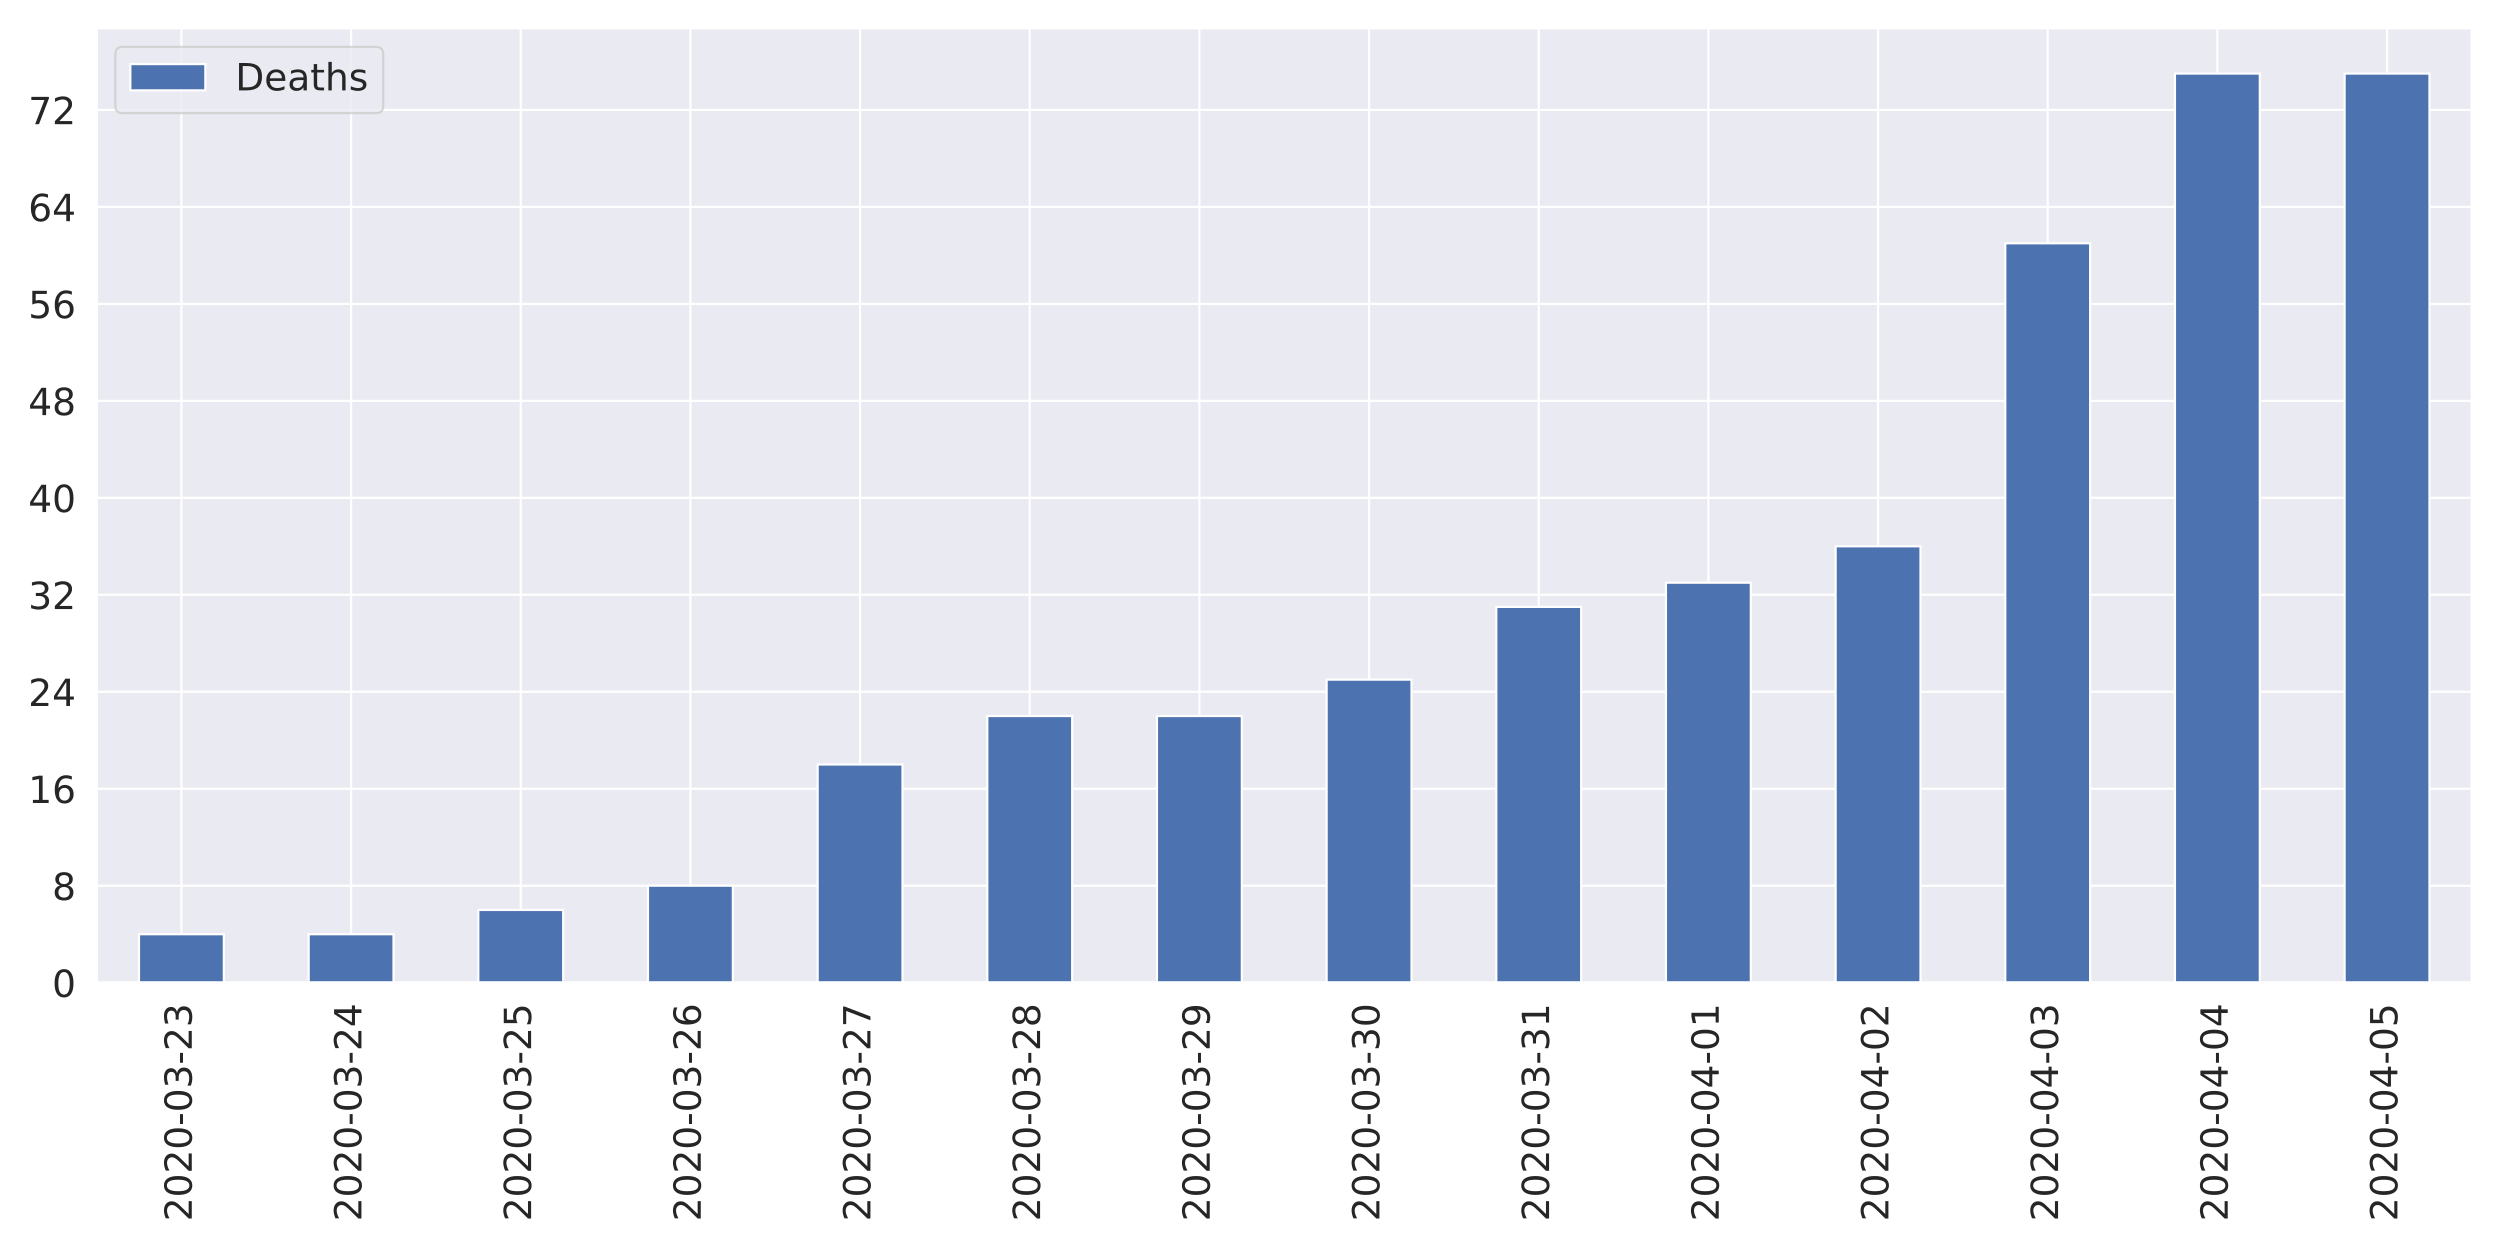
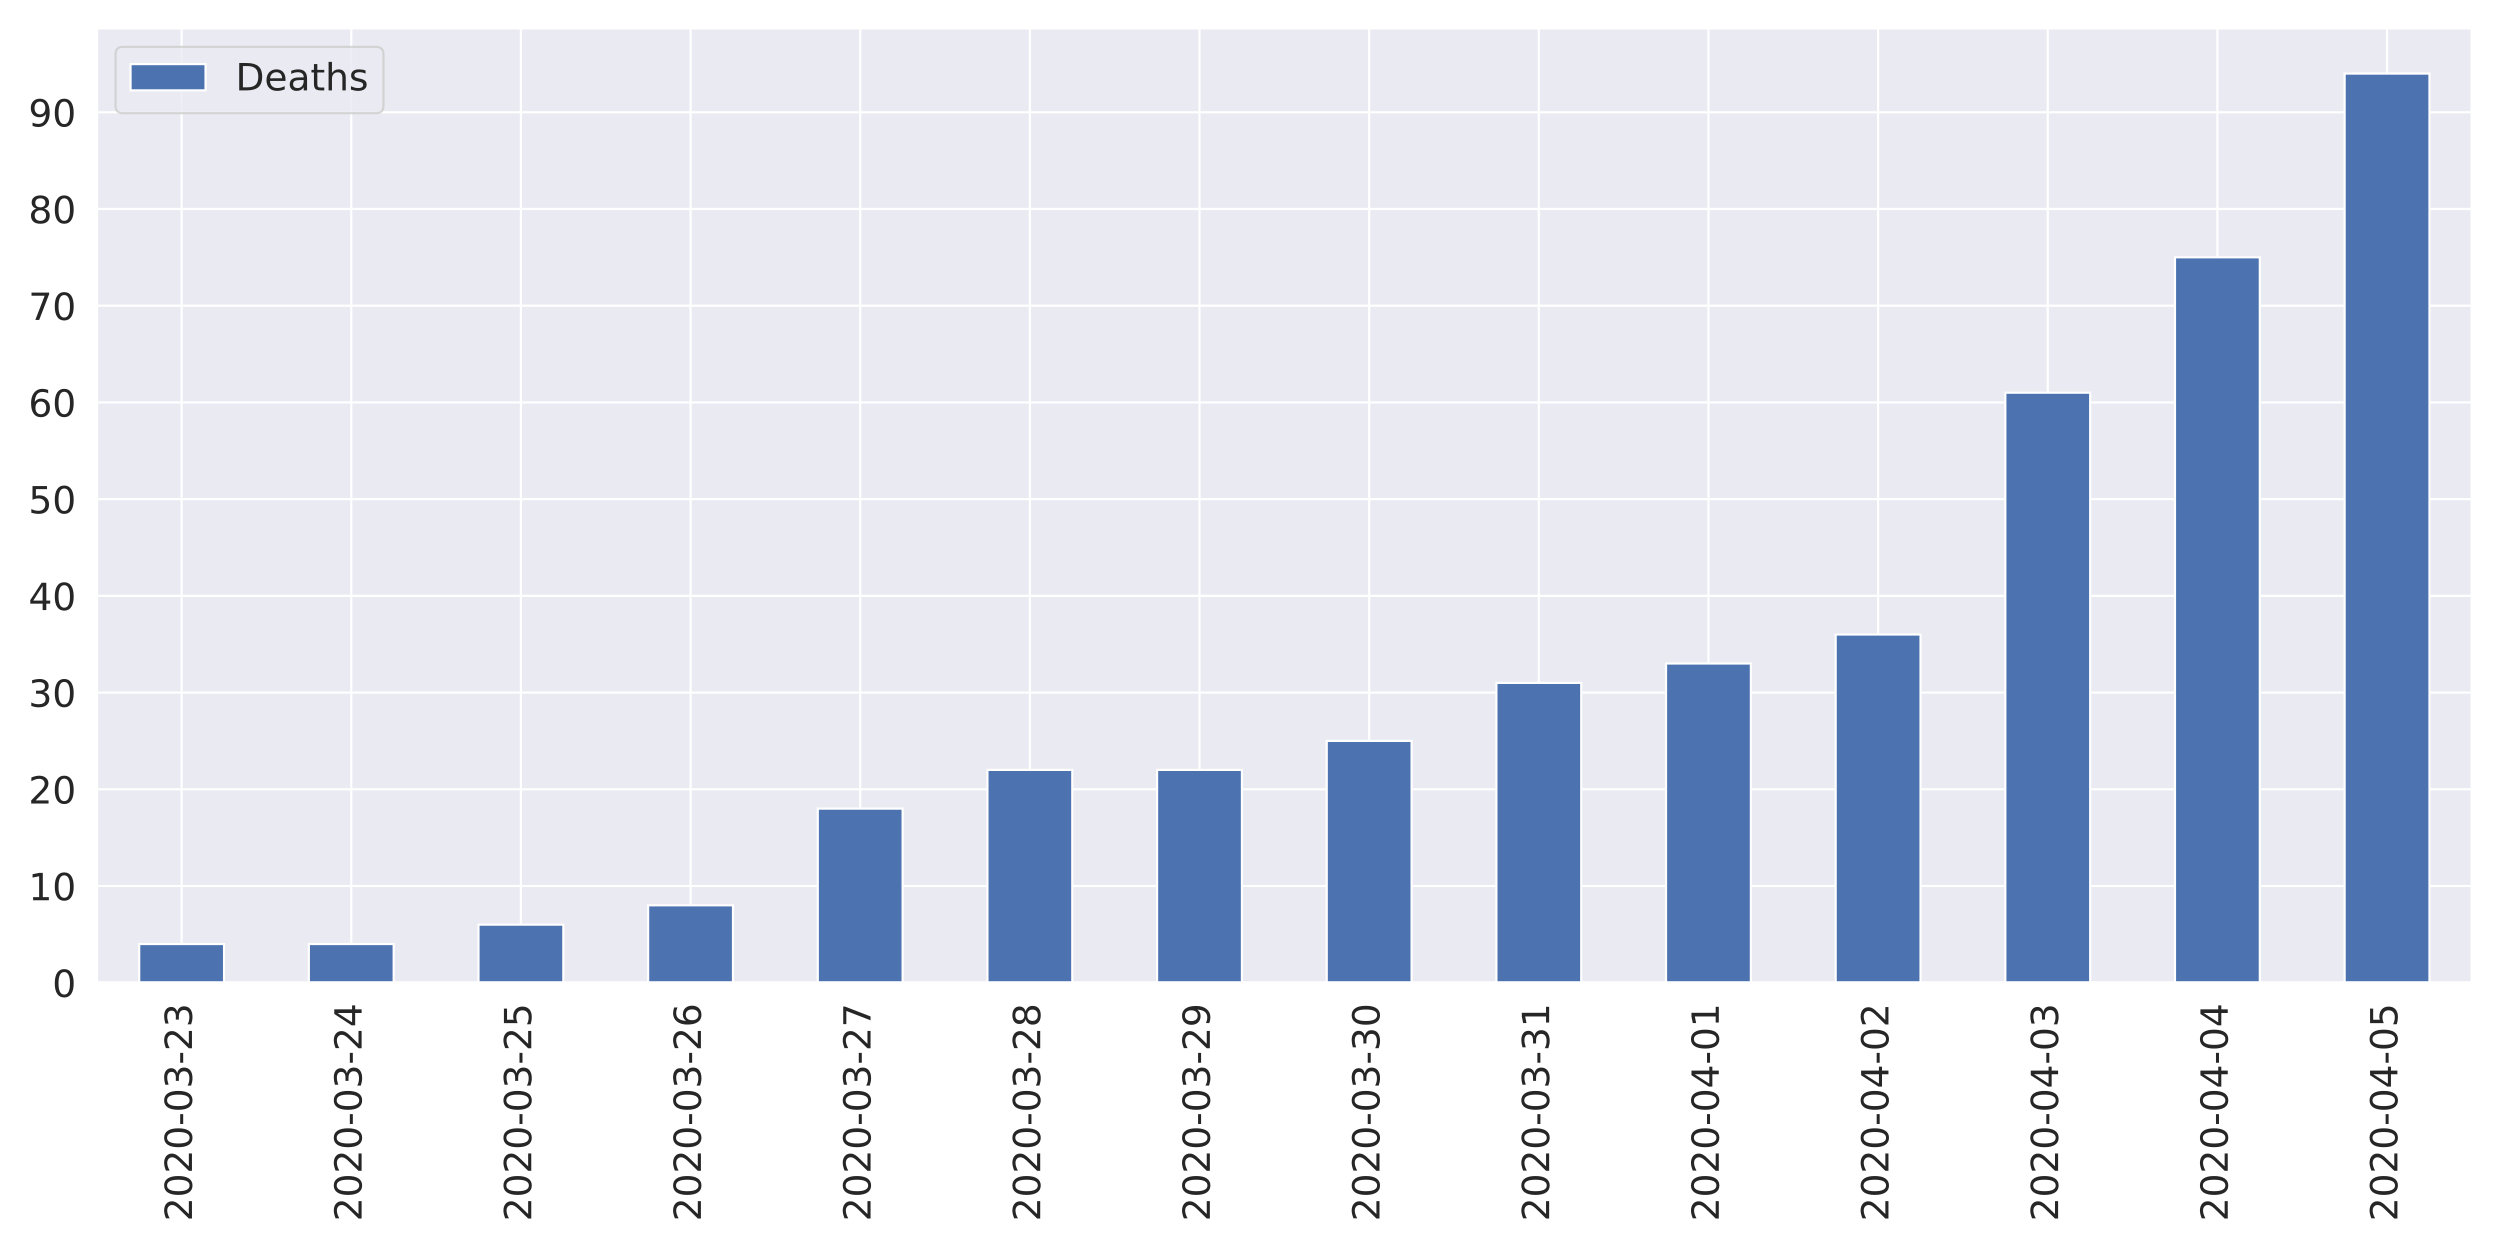
<svg xmlns="http://www.w3.org/2000/svg" xmlns:xlink="http://www.w3.org/1999/xlink" height="576pt" version="1.1" viewBox="0 0 1152 576" width="1152pt">
  <defs>
    <style type="text/css">
*{stroke-linecap:butt;stroke-linejoin:round;}
  </style>
  </defs>
  <g id="figure_1">
    <g id="patch_1">
      <path d="M 0 576  L 1152 576  L 1152 0  L 0 0  z " style="fill:#ffffff;" />
    </g>
    <g id="axes_1">
      <g id="patch_2">
-         <path d="M 44.51 452.83  L 1139.04 452.83  L 1139.04 12.96  L 44.51 12.96  z " style="fill:#eaeaf2;" />
+         <path d="M 44.6 452.83  L 1139.04 452.83  L 1139.04 12.96  L 44.6 12.96  z " style="fill:#eaeaf2;" />
      </g>
      <g id="matplotlib.axis_1">
        <g id="xtick_1">
          <g id="line2d_1">
-             <path clip-path="url(#p0f785cb7fe)" d="M 83.6 452.83  L 83.6 12.96  " style="fill:none;stroke:#ffffff;stroke-linecap:round;" />
+             <path clip-path="url(#pf73f8ee75b)" d="M 83.687 452.83  L 83.687 12.96  " style="fill:none;stroke:#ffffff;stroke-linecap:round;" />
          </g>
          <g id="text_1">
            <defs>
              <path d="M 19.188 8.297  L 53.609 8.297  L 53.609 0  L 7.328 0  L 7.328 8.297  Q 12.938 14.109 22.625 23.891  Q 32.328 33.688 34.812 36.531  Q 39.547 41.844 41.422 45.531  Q 43.312 49.219 43.312 52.781  Q 43.312 58.594 39.234 62.25  Q 35.156 65.922 28.609 65.922  Q 23.969 65.922 18.812 64.312  Q 13.672 62.703 7.812 59.422  L 7.812 69.391  Q 13.766 71.781 18.938 73  Q 24.125 74.219 28.422 74.219  Q 39.75 74.219 46.484 68.547  Q 53.219 62.891 53.219 53.422  Q 53.219 48.922 51.531 44.891  Q 49.859 40.875 45.406 35.406  Q 44.188 33.984 37.641 27.219  Q 31.109 20.453 19.188 8.297  z " id="DejaVuSans-50" />
              <path d="M 31.781 66.406  Q 24.172 66.406 20.328 58.906  Q 16.5 51.422 16.5 36.375  Q 16.5 21.391 20.328 13.891  Q 24.172 6.391 31.781 6.391  Q 39.453 6.391 43.281 13.891  Q 47.125 21.391 47.125 36.375  Q 47.125 51.422 43.281 58.906  Q 39.453 66.406 31.781 66.406  z M 31.781 74.219  Q 44.047 74.219 50.516 64.516  Q 56.984 54.828 56.984 36.375  Q 56.984 17.969 50.516 8.266  Q 44.047 -1.422 31.781 -1.422  Q 19.531 -1.422 13.062 8.266  Q 6.594 17.969 6.594 36.375  Q 6.594 54.828 13.062 64.516  Q 19.531 74.219 31.781 74.219  z " id="DejaVuSans-48" />
              <path d="M 4.891 31.391  L 31.203 31.391  L 31.203 23.391  L 4.891 23.391  z " id="DejaVuSans-45" />
              <path d="M 40.578 39.312  Q 47.656 37.797 51.625 33  Q 55.609 28.219 55.609 21.188  Q 55.609 10.406 48.188 4.484  Q 40.766 -1.422 27.094 -1.422  Q 22.516 -1.422 17.656 -0.516  Q 12.797 0.391 7.625 2.203  L 7.625 11.719  Q 11.719 9.328 16.594 8.109  Q 21.484 6.891 26.812 6.891  Q 36.078 6.891 40.938 10.547  Q 45.797 14.203 45.797 21.188  Q 45.797 27.641 41.281 31.266  Q 36.766 34.906 28.719 34.906  L 20.219 34.906  L 20.219 43.016  L 29.109 43.016  Q 36.375 43.016 40.234 45.922  Q 44.094 48.828 44.094 54.297  Q 44.094 59.906 40.109 62.906  Q 36.141 65.922 28.719 65.922  Q 24.656 65.922 20.016 65.031  Q 15.375 64.156 9.812 62.312  L 9.812 71.094  Q 15.438 72.656 20.344 73.438  Q 25.25 74.219 29.594 74.219  Q 40.828 74.219 47.359 69.109  Q 53.906 64.016 53.906 55.328  Q 53.906 49.266 50.438 45.094  Q 46.969 40.922 40.578 39.312  z " id="DejaVuSans-51" />
            </defs>
-             <g style="fill:#262626;" transform="translate(88.36856 562.7538)rotate(-90)scale(0.1728 -0.1728)">
+             <g style="fill:#262626;" transform="translate(88.45534 562.7538)rotate(-90)scale(0.1728 -0.1728)">
              <use xlink:href="#DejaVuSans-50" />
              <use x="63.623" xlink:href="#DejaVuSans-48" />
              <use x="127.246" xlink:href="#DejaVuSans-50" />
              <use x="190.869" xlink:href="#DejaVuSans-48" />
              <use x="254.492" xlink:href="#DejaVuSans-45" />
              <use x="290.576" xlink:href="#DejaVuSans-48" />
              <use x="354.199" xlink:href="#DejaVuSans-51" />
              <use x="417.822" xlink:href="#DejaVuSans-45" />
              <use x="453.906" xlink:href="#DejaVuSans-50" />
              <use x="517.529" xlink:href="#DejaVuSans-51" />
            </g>
          </g>
        </g>
        <g id="xtick_2">
          <g id="line2d_2">
-             <path clip-path="url(#p0f785cb7fe)" d="M 161.781 452.83  L 161.781 12.96  " style="fill:none;stroke:#ffffff;stroke-linecap:round;" />
+             <path clip-path="url(#pf73f8ee75b)" d="M 161.861 452.83  L 161.861 12.96  " style="fill:none;stroke:#ffffff;stroke-linecap:round;" />
          </g>
          <g id="text_2">
            <defs>
              <path d="M 37.797 64.312  L 12.891 25.391  L 37.797 25.391  z M 35.203 72.906  L 47.609 72.906  L 47.609 25.391  L 58.016 25.391  L 58.016 17.188  L 47.609 17.188  L 47.609 0  L 37.797 0  L 37.797 17.188  L 4.891 17.188  L 4.891 26.703  z " id="DejaVuSans-52" />
            </defs>
-             <g style="fill:#262626;" transform="translate(166.5493 562.7538)rotate(-90)scale(0.1728 -0.1728)">
+             <g style="fill:#262626;" transform="translate(166.6296 562.7538)rotate(-90)scale(0.1728 -0.1728)">
              <use xlink:href="#DejaVuSans-50" />
              <use x="63.623" xlink:href="#DejaVuSans-48" />
              <use x="127.246" xlink:href="#DejaVuSans-50" />
              <use x="190.869" xlink:href="#DejaVuSans-48" />
              <use x="254.492" xlink:href="#DejaVuSans-45" />
              <use x="290.576" xlink:href="#DejaVuSans-48" />
              <use x="354.199" xlink:href="#DejaVuSans-51" />
              <use x="417.822" xlink:href="#DejaVuSans-45" />
              <use x="453.906" xlink:href="#DejaVuSans-50" />
              <use x="517.529" xlink:href="#DejaVuSans-52" />
            </g>
          </g>
        </g>
        <g id="xtick_3">
          <g id="line2d_3">
-             <path clip-path="url(#p0f785cb7fe)" d="M 239.962 452.83  L 239.962 12.96  " style="fill:none;stroke:#ffffff;stroke-linecap:round;" />
+             <path clip-path="url(#pf73f8ee75b)" d="M 240.036 452.83  L 240.036 12.96  " style="fill:none;stroke:#ffffff;stroke-linecap:round;" />
          </g>
          <g id="text_3">
            <defs>
              <path d="M 10.797 72.906  L 49.516 72.906  L 49.516 64.594  L 19.828 64.594  L 19.828 46.734  Q 21.969 47.469 24.109 47.828  Q 26.266 48.188 28.422 48.188  Q 40.625 48.188 47.75 41.5  Q 54.891 34.812 54.891 23.391  Q 54.891 11.625 47.562 5.094  Q 40.234 -1.422 26.906 -1.422  Q 22.312 -1.422 17.547 -0.641  Q 12.797 0.141 7.719 1.703  L 7.719 11.625  Q 12.109 9.234 16.797 8.062  Q 21.484 6.891 26.703 6.891  Q 35.156 6.891 40.078 11.328  Q 45.016 15.766 45.016 23.391  Q 45.016 31 40.078 35.438  Q 35.156 39.891 26.703 39.891  Q 22.75 39.891 18.812 39.016  Q 14.891 38.141 10.797 36.281  z " id="DejaVuSans-53" />
            </defs>
-             <g style="fill:#262626;" transform="translate(244.73 562.7538)rotate(-90)scale(0.1728 -0.1728)">
+             <g style="fill:#262626;" transform="translate(244.8039 562.7538)rotate(-90)scale(0.1728 -0.1728)">
              <use xlink:href="#DejaVuSans-50" />
              <use x="63.623" xlink:href="#DejaVuSans-48" />
              <use x="127.246" xlink:href="#DejaVuSans-50" />
              <use x="190.869" xlink:href="#DejaVuSans-48" />
              <use x="254.492" xlink:href="#DejaVuSans-45" />
              <use x="290.576" xlink:href="#DejaVuSans-48" />
              <use x="354.199" xlink:href="#DejaVuSans-51" />
              <use x="417.822" xlink:href="#DejaVuSans-45" />
              <use x="453.906" xlink:href="#DejaVuSans-50" />
              <use x="517.529" xlink:href="#DejaVuSans-53" />
            </g>
          </g>
        </g>
        <g id="xtick_4">
          <g id="line2d_4">
-             <path clip-path="url(#p0f785cb7fe)" d="M 318.142 452.83  L 318.142 12.96  " style="fill:none;stroke:#ffffff;stroke-linecap:round;" />
+             <path clip-path="url(#pf73f8ee75b)" d="M 318.21 452.83  L 318.21 12.96  " style="fill:none;stroke:#ffffff;stroke-linecap:round;" />
          </g>
          <g id="text_4">
            <defs>
              <path d="M 33.016 40.375  Q 26.375 40.375 22.484 35.828  Q 18.609 31.297 18.609 23.391  Q 18.609 15.531 22.484 10.953  Q 26.375 6.391 33.016 6.391  Q 39.656 6.391 43.531 10.953  Q 47.406 15.531 47.406 23.391  Q 47.406 31.297 43.531 35.828  Q 39.656 40.375 33.016 40.375  z M 52.594 71.297  L 52.594 62.312  Q 48.875 64.062 45.094 64.984  Q 41.312 65.922 37.594 65.922  Q 27.828 65.922 22.672 59.328  Q 17.531 52.734 16.797 39.406  Q 19.672 43.656 24.016 45.922  Q 28.375 48.188 33.594 48.188  Q 44.578 48.188 50.953 41.516  Q 57.328 34.859 57.328 23.391  Q 57.328 12.156 50.688 5.359  Q 44.047 -1.422 33.016 -1.422  Q 20.359 -1.422 13.672 8.266  Q 6.984 17.969 6.984 36.375  Q 6.984 53.656 15.188 63.938  Q 23.391 74.219 37.203 74.219  Q 40.922 74.219 44.703 73.484  Q 48.484 72.75 52.594 71.297  z " id="DejaVuSans-54" />
            </defs>
-             <g style="fill:#262626;" transform="translate(322.9107 562.7538)rotate(-90)scale(0.1728 -0.1728)">
+             <g style="fill:#262626;" transform="translate(322.9782 562.7538)rotate(-90)scale(0.1728 -0.1728)">
              <use xlink:href="#DejaVuSans-50" />
              <use x="63.623" xlink:href="#DejaVuSans-48" />
              <use x="127.246" xlink:href="#DejaVuSans-50" />
              <use x="190.869" xlink:href="#DejaVuSans-48" />
              <use x="254.492" xlink:href="#DejaVuSans-45" />
              <use x="290.576" xlink:href="#DejaVuSans-48" />
              <use x="354.199" xlink:href="#DejaVuSans-51" />
              <use x="417.822" xlink:href="#DejaVuSans-45" />
              <use x="453.906" xlink:href="#DejaVuSans-50" />
              <use x="517.529" xlink:href="#DejaVuSans-54" />
            </g>
          </g>
        </g>
        <g id="xtick_5">
          <g id="line2d_5">
-             <path clip-path="url(#p0f785cb7fe)" d="M 396.323 452.83  L 396.323 12.96  " style="fill:none;stroke:#ffffff;stroke-linecap:round;" />
+             <path clip-path="url(#pf73f8ee75b)" d="M 396.384 452.83  L 396.384 12.96  " style="fill:none;stroke:#ffffff;stroke-linecap:round;" />
          </g>
          <g id="text_5">
            <defs>
              <path d="M 8.203 72.906  L 55.078 72.906  L 55.078 68.703  L 28.609 0  L 18.312 0  L 43.219 64.594  L 8.203 64.594  z " id="DejaVuSans-55" />
            </defs>
-             <g style="fill:#262626;" transform="translate(401.0914 562.7538)rotate(-90)scale(0.1728 -0.1728)">
+             <g style="fill:#262626;" transform="translate(401.1525 562.7538)rotate(-90)scale(0.1728 -0.1728)">
              <use xlink:href="#DejaVuSans-50" />
              <use x="63.623" xlink:href="#DejaVuSans-48" />
              <use x="127.246" xlink:href="#DejaVuSans-50" />
              <use x="190.869" xlink:href="#DejaVuSans-48" />
              <use x="254.492" xlink:href="#DejaVuSans-45" />
              <use x="290.576" xlink:href="#DejaVuSans-48" />
              <use x="354.199" xlink:href="#DejaVuSans-51" />
              <use x="417.822" xlink:href="#DejaVuSans-45" />
              <use x="453.906" xlink:href="#DejaVuSans-50" />
              <use x="517.529" xlink:href="#DejaVuSans-55" />
            </g>
          </g>
        </g>
        <g id="xtick_6">
          <g id="line2d_6">
-             <path clip-path="url(#p0f785cb7fe)" d="M 474.504 452.83  L 474.504 12.96  " style="fill:none;stroke:#ffffff;stroke-linecap:round;" />
+             <path clip-path="url(#pf73f8ee75b)" d="M 474.559 452.83  L 474.559 12.96  " style="fill:none;stroke:#ffffff;stroke-linecap:round;" />
          </g>
          <g id="text_6">
            <defs>
              <path d="M 31.781 34.625  Q 24.75 34.625 20.719 30.859  Q 16.703 27.094 16.703 20.516  Q 16.703 13.922 20.719 10.156  Q 24.75 6.391 31.781 6.391  Q 38.812 6.391 42.859 10.172  Q 46.922 13.969 46.922 20.516  Q 46.922 27.094 42.891 30.859  Q 38.875 34.625 31.781 34.625  z M 21.922 38.812  Q 15.578 40.375 12.031 44.719  Q 8.5 49.078 8.5 55.328  Q 8.5 64.062 14.719 69.141  Q 20.953 74.219 31.781 74.219  Q 42.672 74.219 48.875 69.141  Q 55.078 64.062 55.078 55.328  Q 55.078 49.078 51.531 44.719  Q 48 40.375 41.703 38.812  Q 48.828 37.156 52.797 32.312  Q 56.781 27.484 56.781 20.516  Q 56.781 9.906 50.312 4.234  Q 43.844 -1.422 31.781 -1.422  Q 19.734 -1.422 13.25 4.234  Q 6.781 9.906 6.781 20.516  Q 6.781 27.484 10.781 32.312  Q 14.797 37.156 21.922 38.812  z M 18.312 54.391  Q 18.312 48.734 21.844 45.562  Q 25.391 42.391 31.781 42.391  Q 38.141 42.391 41.719 45.562  Q 45.312 48.734 45.312 54.391  Q 45.312 60.062 41.719 63.234  Q 38.141 66.406 31.781 66.406  Q 25.391 66.406 21.844 63.234  Q 18.312 60.062 18.312 54.391  z " id="DejaVuSans-56" />
            </defs>
-             <g style="fill:#262626;" transform="translate(479.2721 562.7538)rotate(-90)scale(0.1728 -0.1728)">
+             <g style="fill:#262626;" transform="translate(479.3268 562.7538)rotate(-90)scale(0.1728 -0.1728)">
              <use xlink:href="#DejaVuSans-50" />
              <use x="63.623" xlink:href="#DejaVuSans-48" />
              <use x="127.246" xlink:href="#DejaVuSans-50" />
              <use x="190.869" xlink:href="#DejaVuSans-48" />
              <use x="254.492" xlink:href="#DejaVuSans-45" />
              <use x="290.576" xlink:href="#DejaVuSans-48" />
              <use x="354.199" xlink:href="#DejaVuSans-51" />
              <use x="417.822" xlink:href="#DejaVuSans-45" />
              <use x="453.906" xlink:href="#DejaVuSans-50" />
              <use x="517.529" xlink:href="#DejaVuSans-56" />
            </g>
          </g>
        </g>
        <g id="xtick_7">
          <g id="line2d_7">
-             <path clip-path="url(#p0f785cb7fe)" d="M 552.685 452.83  L 552.685 12.96  " style="fill:none;stroke:#ffffff;stroke-linecap:round;" />
+             <path clip-path="url(#pf73f8ee75b)" d="M 552.733 452.83  L 552.733 12.96  " style="fill:none;stroke:#ffffff;stroke-linecap:round;" />
          </g>
          <g id="text_7">
            <defs>
              <path d="M 10.984 1.516  L 10.984 10.5  Q 14.703 8.734 18.5 7.812  Q 22.312 6.891 25.984 6.891  Q 35.75 6.891 40.891 13.453  Q 46.047 20.016 46.781 33.406  Q 43.953 29.203 39.594 26.953  Q 35.25 24.703 29.984 24.703  Q 19.047 24.703 12.672 31.312  Q 6.297 37.938 6.297 49.422  Q 6.297 60.641 12.938 67.422  Q 19.578 74.219 30.609 74.219  Q 43.266 74.219 49.922 64.516  Q 56.594 54.828 56.594 36.375  Q 56.594 19.141 48.406 8.859  Q 40.234 -1.422 26.422 -1.422  Q 22.703 -1.422 18.891 -0.688  Q 15.094 0.047 10.984 1.516  z M 30.609 32.422  Q 37.25 32.422 41.125 36.953  Q 45.016 41.5 45.016 49.422  Q 45.016 57.281 41.125 61.844  Q 37.25 66.406 30.609 66.406  Q 23.969 66.406 20.094 61.844  Q 16.219 57.281 16.219 49.422  Q 16.219 41.5 20.094 36.953  Q 23.969 32.422 30.609 32.422  z " id="DejaVuSans-57" />
            </defs>
-             <g style="fill:#262626;" transform="translate(557.4528 562.7538)rotate(-90)scale(0.1728 -0.1728)">
+             <g style="fill:#262626;" transform="translate(557.5011 562.7538)rotate(-90)scale(0.1728 -0.1728)">
              <use xlink:href="#DejaVuSans-50" />
              <use x="63.623" xlink:href="#DejaVuSans-48" />
              <use x="127.246" xlink:href="#DejaVuSans-50" />
              <use x="190.869" xlink:href="#DejaVuSans-48" />
              <use x="254.492" xlink:href="#DejaVuSans-45" />
              <use x="290.576" xlink:href="#DejaVuSans-48" />
              <use x="354.199" xlink:href="#DejaVuSans-51" />
              <use x="417.822" xlink:href="#DejaVuSans-45" />
              <use x="453.906" xlink:href="#DejaVuSans-50" />
              <use x="517.529" xlink:href="#DejaVuSans-57" />
            </g>
          </g>
        </g>
        <g id="xtick_8">
          <g id="line2d_8">
-             <path clip-path="url(#p0f785cb7fe)" d="M 630.865 452.83  L 630.865 12.96  " style="fill:none;stroke:#ffffff;stroke-linecap:round;" />
+             <path clip-path="url(#pf73f8ee75b)" d="M 630.907 452.83  L 630.907 12.96  " style="fill:none;stroke:#ffffff;stroke-linecap:round;" />
          </g>
          <g id="text_8">
-             <g style="fill:#262626;" transform="translate(635.6336 562.7538)rotate(-90)scale(0.1728 -0.1728)">
+             <g style="fill:#262626;" transform="translate(635.6753 562.7538)rotate(-90)scale(0.1728 -0.1728)">
              <use xlink:href="#DejaVuSans-50" />
              <use x="63.623" xlink:href="#DejaVuSans-48" />
              <use x="127.246" xlink:href="#DejaVuSans-50" />
              <use x="190.869" xlink:href="#DejaVuSans-48" />
              <use x="254.492" xlink:href="#DejaVuSans-45" />
              <use x="290.576" xlink:href="#DejaVuSans-48" />
              <use x="354.199" xlink:href="#DejaVuSans-51" />
              <use x="417.822" xlink:href="#DejaVuSans-45" />
              <use x="453.906" xlink:href="#DejaVuSans-51" />
              <use x="517.529" xlink:href="#DejaVuSans-48" />
            </g>
          </g>
        </g>
        <g id="xtick_9">
          <g id="line2d_9">
-             <path clip-path="url(#p0f785cb7fe)" d="M 709.046 452.83  L 709.046 12.96  " style="fill:none;stroke:#ffffff;stroke-linecap:round;" />
+             <path clip-path="url(#pf73f8ee75b)" d="M 709.081 452.83  L 709.081 12.96  " style="fill:none;stroke:#ffffff;stroke-linecap:round;" />
          </g>
          <g id="text_9">
            <defs>
              <path d="M 12.406 8.297  L 28.516 8.297  L 28.516 63.922  L 10.984 60.406  L 10.984 69.391  L 28.422 72.906  L 38.281 72.906  L 38.281 8.297  L 54.391 8.297  L 54.391 0  L 12.406 0  z " id="DejaVuSans-49" />
            </defs>
-             <g style="fill:#262626;" transform="translate(713.8143 562.7538)rotate(-90)scale(0.1728 -0.1728)">
+             <g style="fill:#262626;" transform="translate(713.8496 562.7538)rotate(-90)scale(0.1728 -0.1728)">
              <use xlink:href="#DejaVuSans-50" />
              <use x="63.623" xlink:href="#DejaVuSans-48" />
              <use x="127.246" xlink:href="#DejaVuSans-50" />
              <use x="190.869" xlink:href="#DejaVuSans-48" />
              <use x="254.492" xlink:href="#DejaVuSans-45" />
              <use x="290.576" xlink:href="#DejaVuSans-48" />
              <use x="354.199" xlink:href="#DejaVuSans-51" />
              <use x="417.822" xlink:href="#DejaVuSans-45" />
              <use x="453.906" xlink:href="#DejaVuSans-51" />
              <use x="517.529" xlink:href="#DejaVuSans-49" />
            </g>
          </g>
        </g>
        <g id="xtick_10">
          <g id="line2d_10">
-             <path clip-path="url(#p0f785cb7fe)" d="M 787.227 452.83  L 787.227 12.96  " style="fill:none;stroke:#ffffff;stroke-linecap:round;" />
+             <path clip-path="url(#pf73f8ee75b)" d="M 787.256 452.83  L 787.256 12.96  " style="fill:none;stroke:#ffffff;stroke-linecap:round;" />
          </g>
          <g id="text_10">
-             <g style="fill:#262626;" transform="translate(791.995 562.7538)rotate(-90)scale(0.1728 -0.1728)">
+             <g style="fill:#262626;" transform="translate(792.0239 562.7538)rotate(-90)scale(0.1728 -0.1728)">
              <use xlink:href="#DejaVuSans-50" />
              <use x="63.623" xlink:href="#DejaVuSans-48" />
              <use x="127.246" xlink:href="#DejaVuSans-50" />
              <use x="190.869" xlink:href="#DejaVuSans-48" />
              <use x="254.492" xlink:href="#DejaVuSans-45" />
              <use x="290.576" xlink:href="#DejaVuSans-48" />
              <use x="354.199" xlink:href="#DejaVuSans-52" />
              <use x="417.822" xlink:href="#DejaVuSans-45" />
              <use x="453.906" xlink:href="#DejaVuSans-48" />
              <use x="517.529" xlink:href="#DejaVuSans-49" />
            </g>
          </g>
        </g>
        <g id="xtick_11">
          <g id="line2d_11">
-             <path clip-path="url(#p0f785cb7fe)" d="M 865.408 452.83  L 865.408 12.96  " style="fill:none;stroke:#ffffff;stroke-linecap:round;" />
+             <path clip-path="url(#pf73f8ee75b)" d="M 865.43 452.83  L 865.43 12.96  " style="fill:none;stroke:#ffffff;stroke-linecap:round;" />
          </g>
          <g id="text_11">
-             <g style="fill:#262626;" transform="translate(870.1757 562.7538)rotate(-90)scale(0.1728 -0.1728)">
+             <g style="fill:#262626;" transform="translate(870.1982 562.7538)rotate(-90)scale(0.1728 -0.1728)">
              <use xlink:href="#DejaVuSans-50" />
              <use x="63.623" xlink:href="#DejaVuSans-48" />
              <use x="127.246" xlink:href="#DejaVuSans-50" />
              <use x="190.869" xlink:href="#DejaVuSans-48" />
              <use x="254.492" xlink:href="#DejaVuSans-45" />
              <use x="290.576" xlink:href="#DejaVuSans-48" />
              <use x="354.199" xlink:href="#DejaVuSans-52" />
              <use x="417.822" xlink:href="#DejaVuSans-45" />
              <use x="453.906" xlink:href="#DejaVuSans-48" />
              <use x="517.529" xlink:href="#DejaVuSans-50" />
            </g>
          </g>
        </g>
        <g id="xtick_12">
          <g id="line2d_12">
-             <path clip-path="url(#p0f785cb7fe)" d="M 943.588 452.83  L 943.588 12.96  " style="fill:none;stroke:#ffffff;stroke-linecap:round;" />
+             <path clip-path="url(#pf73f8ee75b)" d="M 943.604 452.83  L 943.604 12.96  " style="fill:none;stroke:#ffffff;stroke-linecap:round;" />
          </g>
          <g id="text_12">
-             <g style="fill:#262626;" transform="translate(948.3564 562.7538)rotate(-90)scale(0.1728 -0.1728)">
+             <g style="fill:#262626;" transform="translate(948.3725 562.7538)rotate(-90)scale(0.1728 -0.1728)">
              <use xlink:href="#DejaVuSans-50" />
              <use x="63.623" xlink:href="#DejaVuSans-48" />
              <use x="127.246" xlink:href="#DejaVuSans-50" />
              <use x="190.869" xlink:href="#DejaVuSans-48" />
              <use x="254.492" xlink:href="#DejaVuSans-45" />
              <use x="290.576" xlink:href="#DejaVuSans-48" />
              <use x="354.199" xlink:href="#DejaVuSans-52" />
              <use x="417.822" xlink:href="#DejaVuSans-45" />
              <use x="453.906" xlink:href="#DejaVuSans-48" />
              <use x="517.529" xlink:href="#DejaVuSans-51" />
            </g>
          </g>
        </g>
        <g id="xtick_13">
          <g id="line2d_13">
-             <path clip-path="url(#p0f785cb7fe)" d="M 1021.769 452.83  L 1021.769 12.96  " style="fill:none;stroke:#ffffff;stroke-linecap:round;" />
+             <path clip-path="url(#pf73f8ee75b)" d="M 1021.779 452.83  L 1021.779 12.96  " style="fill:none;stroke:#ffffff;stroke-linecap:round;" />
          </g>
          <g id="text_13">
-             <g style="fill:#262626;" transform="translate(1026.537 562.7538)rotate(-90)scale(0.1728 -0.1728)">
+             <g style="fill:#262626;" transform="translate(1026.547 562.7538)rotate(-90)scale(0.1728 -0.1728)">
              <use xlink:href="#DejaVuSans-50" />
              <use x="63.623" xlink:href="#DejaVuSans-48" />
              <use x="127.246" xlink:href="#DejaVuSans-50" />
              <use x="190.869" xlink:href="#DejaVuSans-48" />
              <use x="254.492" xlink:href="#DejaVuSans-45" />
              <use x="290.576" xlink:href="#DejaVuSans-48" />
              <use x="354.199" xlink:href="#DejaVuSans-52" />
              <use x="417.822" xlink:href="#DejaVuSans-45" />
              <use x="453.906" xlink:href="#DejaVuSans-48" />
              <use x="517.529" xlink:href="#DejaVuSans-52" />
            </g>
          </g>
        </g>
        <g id="xtick_14">
          <g id="line2d_14">
-             <path clip-path="url(#p0f785cb7fe)" d="M 1099.95 452.83  L 1099.95 12.96  " style="fill:none;stroke:#ffffff;stroke-linecap:round;" />
+             <path clip-path="url(#pf73f8ee75b)" d="M 1099.953 452.83  L 1099.953 12.96  " style="fill:none;stroke:#ffffff;stroke-linecap:round;" />
          </g>
          <g id="text_14">
-             <g style="fill:#262626;" transform="translate(1104.718 562.7538)rotate(-90)scale(0.1728 -0.1728)">
+             <g style="fill:#262626;" transform="translate(1104.721 562.7538)rotate(-90)scale(0.1728 -0.1728)">
              <use xlink:href="#DejaVuSans-50" />
              <use x="63.623" xlink:href="#DejaVuSans-48" />
              <use x="127.246" xlink:href="#DejaVuSans-50" />
              <use x="190.869" xlink:href="#DejaVuSans-48" />
              <use x="254.492" xlink:href="#DejaVuSans-45" />
              <use x="290.576" xlink:href="#DejaVuSans-48" />
              <use x="354.199" xlink:href="#DejaVuSans-52" />
              <use x="417.822" xlink:href="#DejaVuSans-45" />
              <use x="453.906" xlink:href="#DejaVuSans-48" />
              <use x="517.529" xlink:href="#DejaVuSans-53" />
            </g>
          </g>
        </g>
      </g>
      <g id="matplotlib.axis_2">
        <g id="ytick_1">
          <g id="line2d_15">
-             <path clip-path="url(#p0f785cb7fe)" d="M 44.51 452.83  L 1139.04 452.83  " style="fill:none;stroke:#ffffff;stroke-linecap:round;" />
+             <path clip-path="url(#pf73f8ee75b)" d="M 44.6 452.83  L 1139.04 452.83  " style="fill:none;stroke:#ffffff;stroke-linecap:round;" />
          </g>
          <g id="text_15">
-             <g style="fill:#262626;" transform="translate(24.0156 459.3951)scale(0.1728 -0.1728)">
+             <g style="fill:#262626;" transform="translate(24.1056 459.3951)scale(0.1728 -0.1728)">
              <use xlink:href="#DejaVuSans-48" />
            </g>
          </g>
        </g>
        <g id="ytick_2">
          <g id="line2d_16">
-             <path clip-path="url(#p0f785cb7fe)" d="M 44.51 408.145  L 1139.04 408.145  " style="fill:none;stroke:#ffffff;stroke-linecap:round;" />
+             <path clip-path="url(#pf73f8ee75b)" d="M 44.6 408.264  L 1139.04 408.264  " style="fill:none;stroke:#ffffff;stroke-linecap:round;" />
          </g>
          <g id="text_16">
-             <g style="fill:#262626;" transform="translate(24.0156 414.7098)scale(0.1728 -0.1728)">
-               <use xlink:href="#DejaVuSans-56" />
+             <g style="fill:#262626;" transform="translate(13.1112 414.8287)scale(0.1728 -0.1728)">
+               <use xlink:href="#DejaVuSans-49" />
+               <use x="63.623" xlink:href="#DejaVuSans-48" />
            </g>
          </g>
        </g>
        <g id="ytick_3">
          <g id="line2d_17">
-             <path clip-path="url(#p0f785cb7fe)" d="M 44.51 363.46  L 1139.04 363.46  " style="fill:none;stroke:#ffffff;stroke-linecap:round;" />
+             <path clip-path="url(#pf73f8ee75b)" d="M 44.6 363.697  L 1139.04 363.697  " style="fill:none;stroke:#ffffff;stroke-linecap:round;" />
          </g>
          <g id="text_17">
-             <g style="fill:#262626;" transform="translate(13.0212 370.0246)scale(0.1728 -0.1728)">
-               <use xlink:href="#DejaVuSans-49" />
-               <use x="63.623" xlink:href="#DejaVuSans-54" />
+             <g style="fill:#262626;" transform="translate(13.1112 370.2623)scale(0.1728 -0.1728)">
+               <use xlink:href="#DejaVuSans-50" />
+               <use x="63.623" xlink:href="#DejaVuSans-48" />
            </g>
          </g>
        </g>
        <g id="ytick_4">
          <g id="line2d_18">
-             <path clip-path="url(#p0f785cb7fe)" d="M 44.51 318.774  L 1139.04 318.774  " style="fill:none;stroke:#ffffff;stroke-linecap:round;" />
+             <path clip-path="url(#pf73f8ee75b)" d="M 44.6 319.131  L 1139.04 319.131  " style="fill:none;stroke:#ffffff;stroke-linecap:round;" />
          </g>
          <g id="text_18">
-             <g style="fill:#262626;" transform="translate(13.0212 325.3394)scale(0.1728 -0.1728)">
-               <use xlink:href="#DejaVuSans-50" />
-               <use x="63.623" xlink:href="#DejaVuSans-52" />
+             <g style="fill:#262626;" transform="translate(13.1112 325.696)scale(0.1728 -0.1728)">
+               <use xlink:href="#DejaVuSans-51" />
+               <use x="63.623" xlink:href="#DejaVuSans-48" />
            </g>
          </g>
        </g>
        <g id="ytick_5">
          <g id="line2d_19">
-             <path clip-path="url(#p0f785cb7fe)" d="M 44.51 274.089  L 1139.04 274.089  " style="fill:none;stroke:#ffffff;stroke-linecap:round;" />
+             <path clip-path="url(#pf73f8ee75b)" d="M 44.6 274.565  L 1139.04 274.565  " style="fill:none;stroke:#ffffff;stroke-linecap:round;" />
          </g>
          <g id="text_19">
-             <g style="fill:#262626;" transform="translate(13.0212 280.6542)scale(0.1728 -0.1728)">
-               <use xlink:href="#DejaVuSans-51" />
-               <use x="63.623" xlink:href="#DejaVuSans-50" />
+             <g style="fill:#262626;" transform="translate(13.1112 281.1296)scale(0.1728 -0.1728)">
+               <use xlink:href="#DejaVuSans-52" />
+               <use x="63.623" xlink:href="#DejaVuSans-48" />
            </g>
          </g>
        </g>
        <g id="ytick_6">
          <g id="line2d_20">
-             <path clip-path="url(#p0f785cb7fe)" d="M 44.51 229.404  L 1139.04 229.404  " style="fill:none;stroke:#ffffff;stroke-linecap:round;" />
+             <path clip-path="url(#pf73f8ee75b)" d="M 44.6 229.998  L 1139.04 229.998  " style="fill:none;stroke:#ffffff;stroke-linecap:round;" />
          </g>
          <g id="text_20">
-             <g style="fill:#262626;" transform="translate(13.0212 235.969)scale(0.1728 -0.1728)">
-               <use xlink:href="#DejaVuSans-52" />
+             <g style="fill:#262626;" transform="translate(13.1112 236.5632)scale(0.1728 -0.1728)">
+               <use xlink:href="#DejaVuSans-53" />
              <use x="63.623" xlink:href="#DejaVuSans-48" />
            </g>
          </g>
        </g>
        <g id="ytick_7">
          <g id="line2d_21">
-             <path clip-path="url(#p0f785cb7fe)" d="M 44.51 184.719  L 1139.04 184.719  " style="fill:none;stroke:#ffffff;stroke-linecap:round;" />
+             <path clip-path="url(#pf73f8ee75b)" d="M 44.6 185.432  L 1139.04 185.432  " style="fill:none;stroke:#ffffff;stroke-linecap:round;" />
          </g>
          <g id="text_21">
-             <g style="fill:#262626;" transform="translate(13.0212 191.2838)scale(0.1728 -0.1728)">
-               <use xlink:href="#DejaVuSans-52" />
-               <use x="63.623" xlink:href="#DejaVuSans-56" />
+             <g style="fill:#262626;" transform="translate(13.1112 191.9969)scale(0.1728 -0.1728)">
+               <use xlink:href="#DejaVuSans-54" />
+               <use x="63.623" xlink:href="#DejaVuSans-48" />
            </g>
          </g>
        </g>
        <g id="ytick_8">
          <g id="line2d_22">
-             <path clip-path="url(#p0f785cb7fe)" d="M 44.51 140.034  L 1139.04 140.034  " style="fill:none;stroke:#ffffff;stroke-linecap:round;" />
+             <path clip-path="url(#pf73f8ee75b)" d="M 44.6 140.865  L 1139.04 140.865  " style="fill:none;stroke:#ffffff;stroke-linecap:round;" />
          </g>
          <g id="text_22">
-             <g style="fill:#262626;" transform="translate(13.0212 146.5986)scale(0.1728 -0.1728)">
-               <use xlink:href="#DejaVuSans-53" />
-               <use x="63.623" xlink:href="#DejaVuSans-54" />
+             <g style="fill:#262626;" transform="translate(13.1112 147.4305)scale(0.1728 -0.1728)">
+               <use xlink:href="#DejaVuSans-55" />
+               <use x="63.623" xlink:href="#DejaVuSans-48" />
            </g>
          </g>
        </g>
        <g id="ytick_9">
          <g id="line2d_23">
-             <path clip-path="url(#p0f785cb7fe)" d="M 44.51 95.348  L 1139.04 95.348  " style="fill:none;stroke:#ffffff;stroke-linecap:round;" />
+             <path clip-path="url(#pf73f8ee75b)" d="M 44.6 96.299  L 1139.04 96.299  " style="fill:none;stroke:#ffffff;stroke-linecap:round;" />
          </g>
          <g id="text_23">
-             <g style="fill:#262626;" transform="translate(13.0212 101.9134)scale(0.1728 -0.1728)">
-               <use xlink:href="#DejaVuSans-54" />
-               <use x="63.623" xlink:href="#DejaVuSans-52" />
+             <g style="fill:#262626;" transform="translate(13.1112 102.8641)scale(0.1728 -0.1728)">
+               <use xlink:href="#DejaVuSans-56" />
+               <use x="63.623" xlink:href="#DejaVuSans-48" />
            </g>
          </g>
        </g>
        <g id="ytick_10">
          <g id="line2d_24">
-             <path clip-path="url(#p0f785cb7fe)" d="M 44.51 50.663  L 1139.04 50.663  " style="fill:none;stroke:#ffffff;stroke-linecap:round;" />
+             <path clip-path="url(#pf73f8ee75b)" d="M 44.6 51.733  L 1139.04 51.733  " style="fill:none;stroke:#ffffff;stroke-linecap:round;" />
          </g>
          <g id="text_24">
-             <g style="fill:#262626;" transform="translate(13.0212 57.22819)scale(0.1728 -0.1728)">
-               <use xlink:href="#DejaVuSans-55" />
-               <use x="63.623" xlink:href="#DejaVuSans-50" />
+             <g style="fill:#262626;" transform="translate(13.1112 58.29779)scale(0.1728 -0.1728)">
+               <use xlink:href="#DejaVuSans-57" />
+               <use x="63.623" xlink:href="#DejaVuSans-48" />
            </g>
          </g>
        </g>
      </g>
      <g id="patch_3">
-         <path clip-path="url(#p0f785cb7fe)" d="M 64.055 452.83  L 103.146 452.83  L 103.146 430.487  L 64.055 430.487  z " style="fill:#4c72b0;stroke:#ffffff;stroke-linejoin:miter;" />
+         <path clip-path="url(#pf73f8ee75b)" d="M 64.144 452.83  L 103.231 452.83  L 103.231 435.003  L 64.144 435.003  z " style="fill:#4c72b0;stroke:#ffffff;stroke-linejoin:miter;" />
      </g>
      <g id="patch_4">
-         <path clip-path="url(#p0f785cb7fe)" d="M 142.236 452.83  L 181.326 452.83  L 181.326 430.487  L 142.236 430.487  z " style="fill:#4c72b0;stroke:#ffffff;stroke-linejoin:miter;" />
+         <path clip-path="url(#pf73f8ee75b)" d="M 142.318 452.83  L 181.405 452.83  L 181.405 435.003  L 142.318 435.003  z " style="fill:#4c72b0;stroke:#ffffff;stroke-linejoin:miter;" />
      </g>
      <g id="patch_5">
-         <path clip-path="url(#p0f785cb7fe)" d="M 220.417 452.83  L 259.507 452.83  L 259.507 419.316  L 220.417 419.316  z " style="fill:#4c72b0;stroke:#ffffff;stroke-linejoin:miter;" />
+         <path clip-path="url(#pf73f8ee75b)" d="M 220.492 452.83  L 259.579 452.83  L 259.579 426.09  L 220.492 426.09  z " style="fill:#4c72b0;stroke:#ffffff;stroke-linejoin:miter;" />
      </g>
      <g id="patch_6">
-         <path clip-path="url(#p0f785cb7fe)" d="M 298.597 452.83  L 337.688 452.83  L 337.688 408.145  L 298.597 408.145  z " style="fill:#4c72b0;stroke:#ffffff;stroke-linejoin:miter;" />
+         <path clip-path="url(#pf73f8ee75b)" d="M 298.666 452.83  L 337.754 452.83  L 337.754 417.177  L 298.666 417.177  z " style="fill:#4c72b0;stroke:#ffffff;stroke-linejoin:miter;" />
      </g>
      <g id="patch_7">
-         <path clip-path="url(#p0f785cb7fe)" d="M 376.778 452.83  L 415.868 452.83  L 415.868 352.288  L 376.778 352.288  z " style="fill:#4c72b0;stroke:#ffffff;stroke-linejoin:miter;" />
+         <path clip-path="url(#pf73f8ee75b)" d="M 376.841 452.83  L 415.928 452.83  L 415.928 372.611  L 376.841 372.611  z " style="fill:#4c72b0;stroke:#ffffff;stroke-linejoin:miter;" />
      </g>
      <g id="patch_8">
-         <path clip-path="url(#p0f785cb7fe)" d="M 454.959 452.83  L 494.049 452.83  L 494.049 329.946  L 454.959 329.946  z " style="fill:#4c72b0;stroke:#ffffff;stroke-linejoin:miter;" />
+         <path clip-path="url(#pf73f8ee75b)" d="M 455.015 452.83  L 494.102 452.83  L 494.102 354.784  L 455.015 354.784  z " style="fill:#4c72b0;stroke:#ffffff;stroke-linejoin:miter;" />
      </g>
      <g id="patch_9">
-         <path clip-path="url(#p0f785cb7fe)" d="M 533.139 452.83  L 572.23 452.83  L 572.23 329.946  L 533.139 329.946  z " style="fill:#4c72b0;stroke:#ffffff;stroke-linejoin:miter;" />
+         <path clip-path="url(#pf73f8ee75b)" d="M 533.189 452.83  L 572.276 452.83  L 572.276 354.784  L 533.189 354.784  z " style="fill:#4c72b0;stroke:#ffffff;stroke-linejoin:miter;" />
      </g>
      <g id="patch_10">
-         <path clip-path="url(#p0f785cb7fe)" d="M 611.32 452.83  L 650.411 452.83  L 650.411 313.189  L 611.32 313.189  z " style="fill:#4c72b0;stroke:#ffffff;stroke-linejoin:miter;" />
+         <path clip-path="url(#pf73f8ee75b)" d="M 611.364 452.83  L 650.451 452.83  L 650.451 341.414  L 611.364 341.414  z " style="fill:#4c72b0;stroke:#ffffff;stroke-linejoin:miter;" />
      </g>
      <g id="patch_11">
-         <path clip-path="url(#p0f785cb7fe)" d="M 689.501 452.83  L 728.591 452.83  L 728.591 279.675  L 689.501 279.675  z " style="fill:#4c72b0;stroke:#ffffff;stroke-linejoin:miter;" />
+         <path clip-path="url(#pf73f8ee75b)" d="M 689.538 452.83  L 728.625 452.83  L 728.625 314.674  L 689.538 314.674  z " style="fill:#4c72b0;stroke:#ffffff;stroke-linejoin:miter;" />
      </g>
      <g id="patch_12">
-         <path clip-path="url(#p0f785cb7fe)" d="M 767.682 452.83  L 806.772 452.83  L 806.772 268.504  L 767.682 268.504  z " style="fill:#4c72b0;stroke:#ffffff;stroke-linejoin:miter;" />
+         <path clip-path="url(#pf73f8ee75b)" d="M 767.712 452.83  L 806.799 452.83  L 806.799 305.761  L 767.712 305.761  z " style="fill:#4c72b0;stroke:#ffffff;stroke-linejoin:miter;" />
      </g>
      <g id="patch_13">
-         <path clip-path="url(#p0f785cb7fe)" d="M 845.862 452.83  L 884.953 452.83  L 884.953 251.747  L 845.862 251.747  z " style="fill:#4c72b0;stroke:#ffffff;stroke-linejoin:miter;" />
+         <path clip-path="url(#pf73f8ee75b)" d="M 845.886 452.83  L 884.974 452.83  L 884.974 292.391  L 845.886 292.391  z " style="fill:#4c72b0;stroke:#ffffff;stroke-linejoin:miter;" />
      </g>
      <g id="patch_14">
-         <path clip-path="url(#p0f785cb7fe)" d="M 924.043 452.83  L 963.133 452.83  L 963.133 112.105  L 924.043 112.105  z " style="fill:#4c72b0;stroke:#ffffff;stroke-linejoin:miter;" />
+         <path clip-path="url(#pf73f8ee75b)" d="M 924.061 452.83  L 963.148 452.83  L 963.148 180.975  L 924.061 180.975  z " style="fill:#4c72b0;stroke:#ffffff;stroke-linejoin:miter;" />
      </g>
      <g id="patch_15">
-         <path clip-path="url(#p0f785cb7fe)" d="M 1002.224 452.83  L 1041.314 452.83  L 1041.314 33.906  L 1002.224 33.906  z " style="fill:#4c72b0;stroke:#ffffff;stroke-linejoin:miter;" />
+         <path clip-path="url(#pf73f8ee75b)" d="M 1002.235 452.83  L 1041.322 452.83  L 1041.322 118.582  L 1002.235 118.582  z " style="fill:#4c72b0;stroke:#ffffff;stroke-linejoin:miter;" />
      </g>
      <g id="patch_16">
-         <path clip-path="url(#p0f785cb7fe)" d="M 1080.404 452.83  L 1119.495 452.83  L 1119.495 33.906  L 1080.404 33.906  z " style="fill:#4c72b0;stroke:#ffffff;stroke-linejoin:miter;" />
+         <path clip-path="url(#pf73f8ee75b)" d="M 1080.409 452.83  L 1119.496 452.83  L 1119.496 33.906  L 1080.409 33.906  z " style="fill:#4c72b0;stroke:#ffffff;stroke-linejoin:miter;" />
      </g>
      <g id="patch_17">
-         <path d="M 44.51 452.83  L 44.51 12.96  " style="fill:none;stroke:#ffffff;stroke-linecap:square;stroke-linejoin:miter;stroke-width:1.25;" />
+         <path d="M 44.6 452.83  L 44.6 12.96  " style="fill:none;stroke:#ffffff;stroke-linecap:square;stroke-linejoin:miter;stroke-width:1.25;" />
      </g>
      <g id="patch_18">
        <path d="M 1139.04 452.83  L 1139.04 12.96  " style="fill:none;stroke:#ffffff;stroke-linecap:square;stroke-linejoin:miter;stroke-width:1.25;" />
      </g>
      <g id="patch_19">
-         <path d="M 44.51 452.83  L 1139.04 452.83  " style="fill:none;stroke:#ffffff;stroke-linecap:square;stroke-linejoin:miter;stroke-width:1.25;" />
+         <path d="M 44.6 452.83  L 1139.04 452.83  " style="fill:none;stroke:#ffffff;stroke-linecap:square;stroke-linejoin:miter;stroke-width:1.25;" />
      </g>
      <g id="patch_20">
-         <path d="M 44.51 12.96  L 1139.04 12.96  " style="fill:none;stroke:#ffffff;stroke-linecap:square;stroke-linejoin:miter;stroke-width:1.25;" />
+         <path d="M 44.6 12.96  L 1139.04 12.96  " style="fill:none;stroke:#ffffff;stroke-linecap:square;stroke-linejoin:miter;stroke-width:1.25;" />
      </g>
      <g id="legend_1">
        <g id="patch_21">
-           <path d="M 56.606 52.148  L 173.157 52.148  Q 176.613 52.148 176.613 48.692  L 176.613 25.056  Q 176.613 21.6 173.157 21.6  L 56.606 21.6  Q 53.15 21.6 53.15 25.056  L 53.15 48.692  Q 53.15 52.148 56.606 52.148  z " style="fill:#eaeaf2;opacity:0.8;stroke:#cccccc;stroke-linejoin:miter;" />
+           <path d="M 56.696 52.148  L 173.247 52.148  Q 176.703 52.148 176.703 48.692  L 176.703 25.056  Q 176.703 21.6 173.247 21.6  L 56.696 21.6  Q 53.24 21.6 53.24 25.056  L 53.24 48.692  Q 53.24 52.148 56.696 52.148  z " style="fill:#eaeaf2;opacity:0.8;stroke:#cccccc;stroke-linejoin:miter;" />
        </g>
        <g id="patch_22">
-           <path d="M 60.062 41.642  L 94.622 41.642  L 94.622 29.546  L 60.062 29.546  z " style="fill:#4c72b0;stroke:#ffffff;stroke-linejoin:miter;" />
+           <path d="M 60.152 41.642  L 94.712 41.642  L 94.712 29.546  L 60.152 29.546  z " style="fill:#4c72b0;stroke:#ffffff;stroke-linejoin:miter;" />
        </g>
        <g id="text_25">
          <defs>
            <path d="M 19.672 64.797  L 19.672 8.109  L 31.594 8.109  Q 46.688 8.109 53.688 14.938  Q 60.688 21.781 60.688 36.531  Q 60.688 51.172 53.688 57.984  Q 46.688 64.797 31.594 64.797  z M 9.812 72.906  L 30.078 72.906  Q 51.266 72.906 61.172 64.094  Q 71.094 55.281 71.094 36.531  Q 71.094 17.672 61.125 8.828  Q 51.172 0 30.078 0  L 9.812 0  z " id="DejaVuSans-68" />
            <path d="M 56.203 29.594  L 56.203 25.203  L 14.891 25.203  Q 15.484 15.922 20.484 11.062  Q 25.484 6.203 34.422 6.203  Q 39.594 6.203 44.453 7.469  Q 49.312 8.734 54.109 11.281  L 54.109 2.781  Q 49.266 0.734 44.188 -0.344  Q 39.109 -1.422 33.891 -1.422  Q 20.797 -1.422 13.156 6.188  Q 5.516 13.812 5.516 26.812  Q 5.516 40.234 12.766 48.109  Q 20.016 56 32.328 56  Q 43.359 56 49.781 48.891  Q 56.203 41.797 56.203 29.594  z M 47.219 32.234  Q 47.125 39.594 43.094 43.984  Q 39.062 48.391 32.422 48.391  Q 24.906 48.391 20.391 44.141  Q 15.875 39.891 15.188 32.172  z " id="DejaVuSans-101" />
            <path d="M 34.281 27.484  Q 23.391 27.484 19.188 25  Q 14.984 22.516 14.984 16.5  Q 14.984 11.719 18.141 8.906  Q 21.297 6.109 26.703 6.109  Q 34.188 6.109 38.703 11.406  Q 43.219 16.703 43.219 25.484  L 43.219 27.484  z M 52.203 31.203  L 52.203 0  L 43.219 0  L 43.219 8.297  Q 40.141 3.328 35.547 0.953  Q 30.953 -1.422 24.312 -1.422  Q 15.922 -1.422 10.953 3.297  Q 6 8.016 6 15.922  Q 6 25.141 12.172 29.828  Q 18.359 34.516 30.609 34.516  L 43.219 34.516  L 43.219 35.406  Q 43.219 41.609 39.141 45  Q 35.062 48.391 27.688 48.391  Q 23 48.391 18.547 47.266  Q 14.109 46.141 10.016 43.891  L 10.016 52.203  Q 14.938 54.109 19.578 55.047  Q 24.219 56 28.609 56  Q 40.484 56 46.344 49.844  Q 52.203 43.703 52.203 31.203  z " id="DejaVuSans-97" />
            <path d="M 18.312 70.219  L 18.312 54.688  L 36.812 54.688  L 36.812 47.703  L 18.312 47.703  L 18.312 18.016  Q 18.312 11.328 20.141 9.422  Q 21.969 7.516 27.594 7.516  L 36.812 7.516  L 36.812 0  L 27.594 0  Q 17.188 0 13.234 3.875  Q 9.281 7.766 9.281 18.016  L 9.281 47.703  L 2.688 47.703  L 2.688 54.688  L 9.281 54.688  L 9.281 70.219  z " id="DejaVuSans-116" />
            <path d="M 54.891 33.016  L 54.891 0  L 45.906 0  L 45.906 32.719  Q 45.906 40.484 42.875 44.328  Q 39.844 48.188 33.797 48.188  Q 26.516 48.188 22.312 43.547  Q 18.109 38.922 18.109 30.906  L 18.109 0  L 9.078 0  L 9.078 75.984  L 18.109 75.984  L 18.109 46.188  Q 21.344 51.125 25.703 53.562  Q 30.078 56 35.797 56  Q 45.219 56 50.047 50.172  Q 54.891 44.344 54.891 33.016  z " id="DejaVuSans-104" />
            <path d="M 44.281 53.078  L 44.281 44.578  Q 40.484 46.531 36.375 47.5  Q 32.281 48.484 27.875 48.484  Q 21.188 48.484 17.844 46.438  Q 14.5 44.391 14.5 40.281  Q 14.5 37.156 16.891 35.375  Q 19.281 33.594 26.516 31.984  L 29.594 31.297  Q 39.156 29.25 43.188 25.516  Q 47.219 21.781 47.219 15.094  Q 47.219 7.469 41.188 3.016  Q 35.156 -1.422 24.609 -1.422  Q 20.219 -1.422 15.453 -0.562  Q 10.688 0.297 5.422 2  L 5.422 11.281  Q 10.406 8.688 15.234 7.391  Q 20.062 6.109 24.812 6.109  Q 31.156 6.109 34.562 8.281  Q 37.984 10.453 37.984 14.406  Q 37.984 18.062 35.516 20.016  Q 33.062 21.969 24.703 23.781  L 21.578 24.516  Q 13.234 26.266 9.516 29.906  Q 5.812 33.547 5.812 39.891  Q 5.812 47.609 11.281 51.797  Q 16.75 56 26.812 56  Q 31.781 56 36.172 55.266  Q 40.578 54.547 44.281 53.078  z " id="DejaVuSans-115" />
          </defs>
-           <g style="fill:#262626;" transform="translate(108.446 41.6421)scale(0.1728 -0.1728)">
+           <g style="fill:#262626;" transform="translate(108.536 41.6421)scale(0.1728 -0.1728)">
            <use xlink:href="#DejaVuSans-68" />
            <use x="77.002" xlink:href="#DejaVuSans-101" />
            <use x="138.525" xlink:href="#DejaVuSans-97" />
            <use x="199.805" xlink:href="#DejaVuSans-116" />
            <use x="239.014" xlink:href="#DejaVuSans-104" />
            <use x="302.393" xlink:href="#DejaVuSans-115" />
          </g>
        </g>
      </g>
    </g>
  </g>
  <defs>
-     <clipPath id="p0f785cb7fe">
-       <rect height="439.87" width="1094.53" x="44.51" y="12.96" />
+     <clipPath id="pf73f8ee75b">
+       <rect height="439.87" width="1094.44" x="44.6" y="12.96" />
    </clipPath>
  </defs>
</svg>
